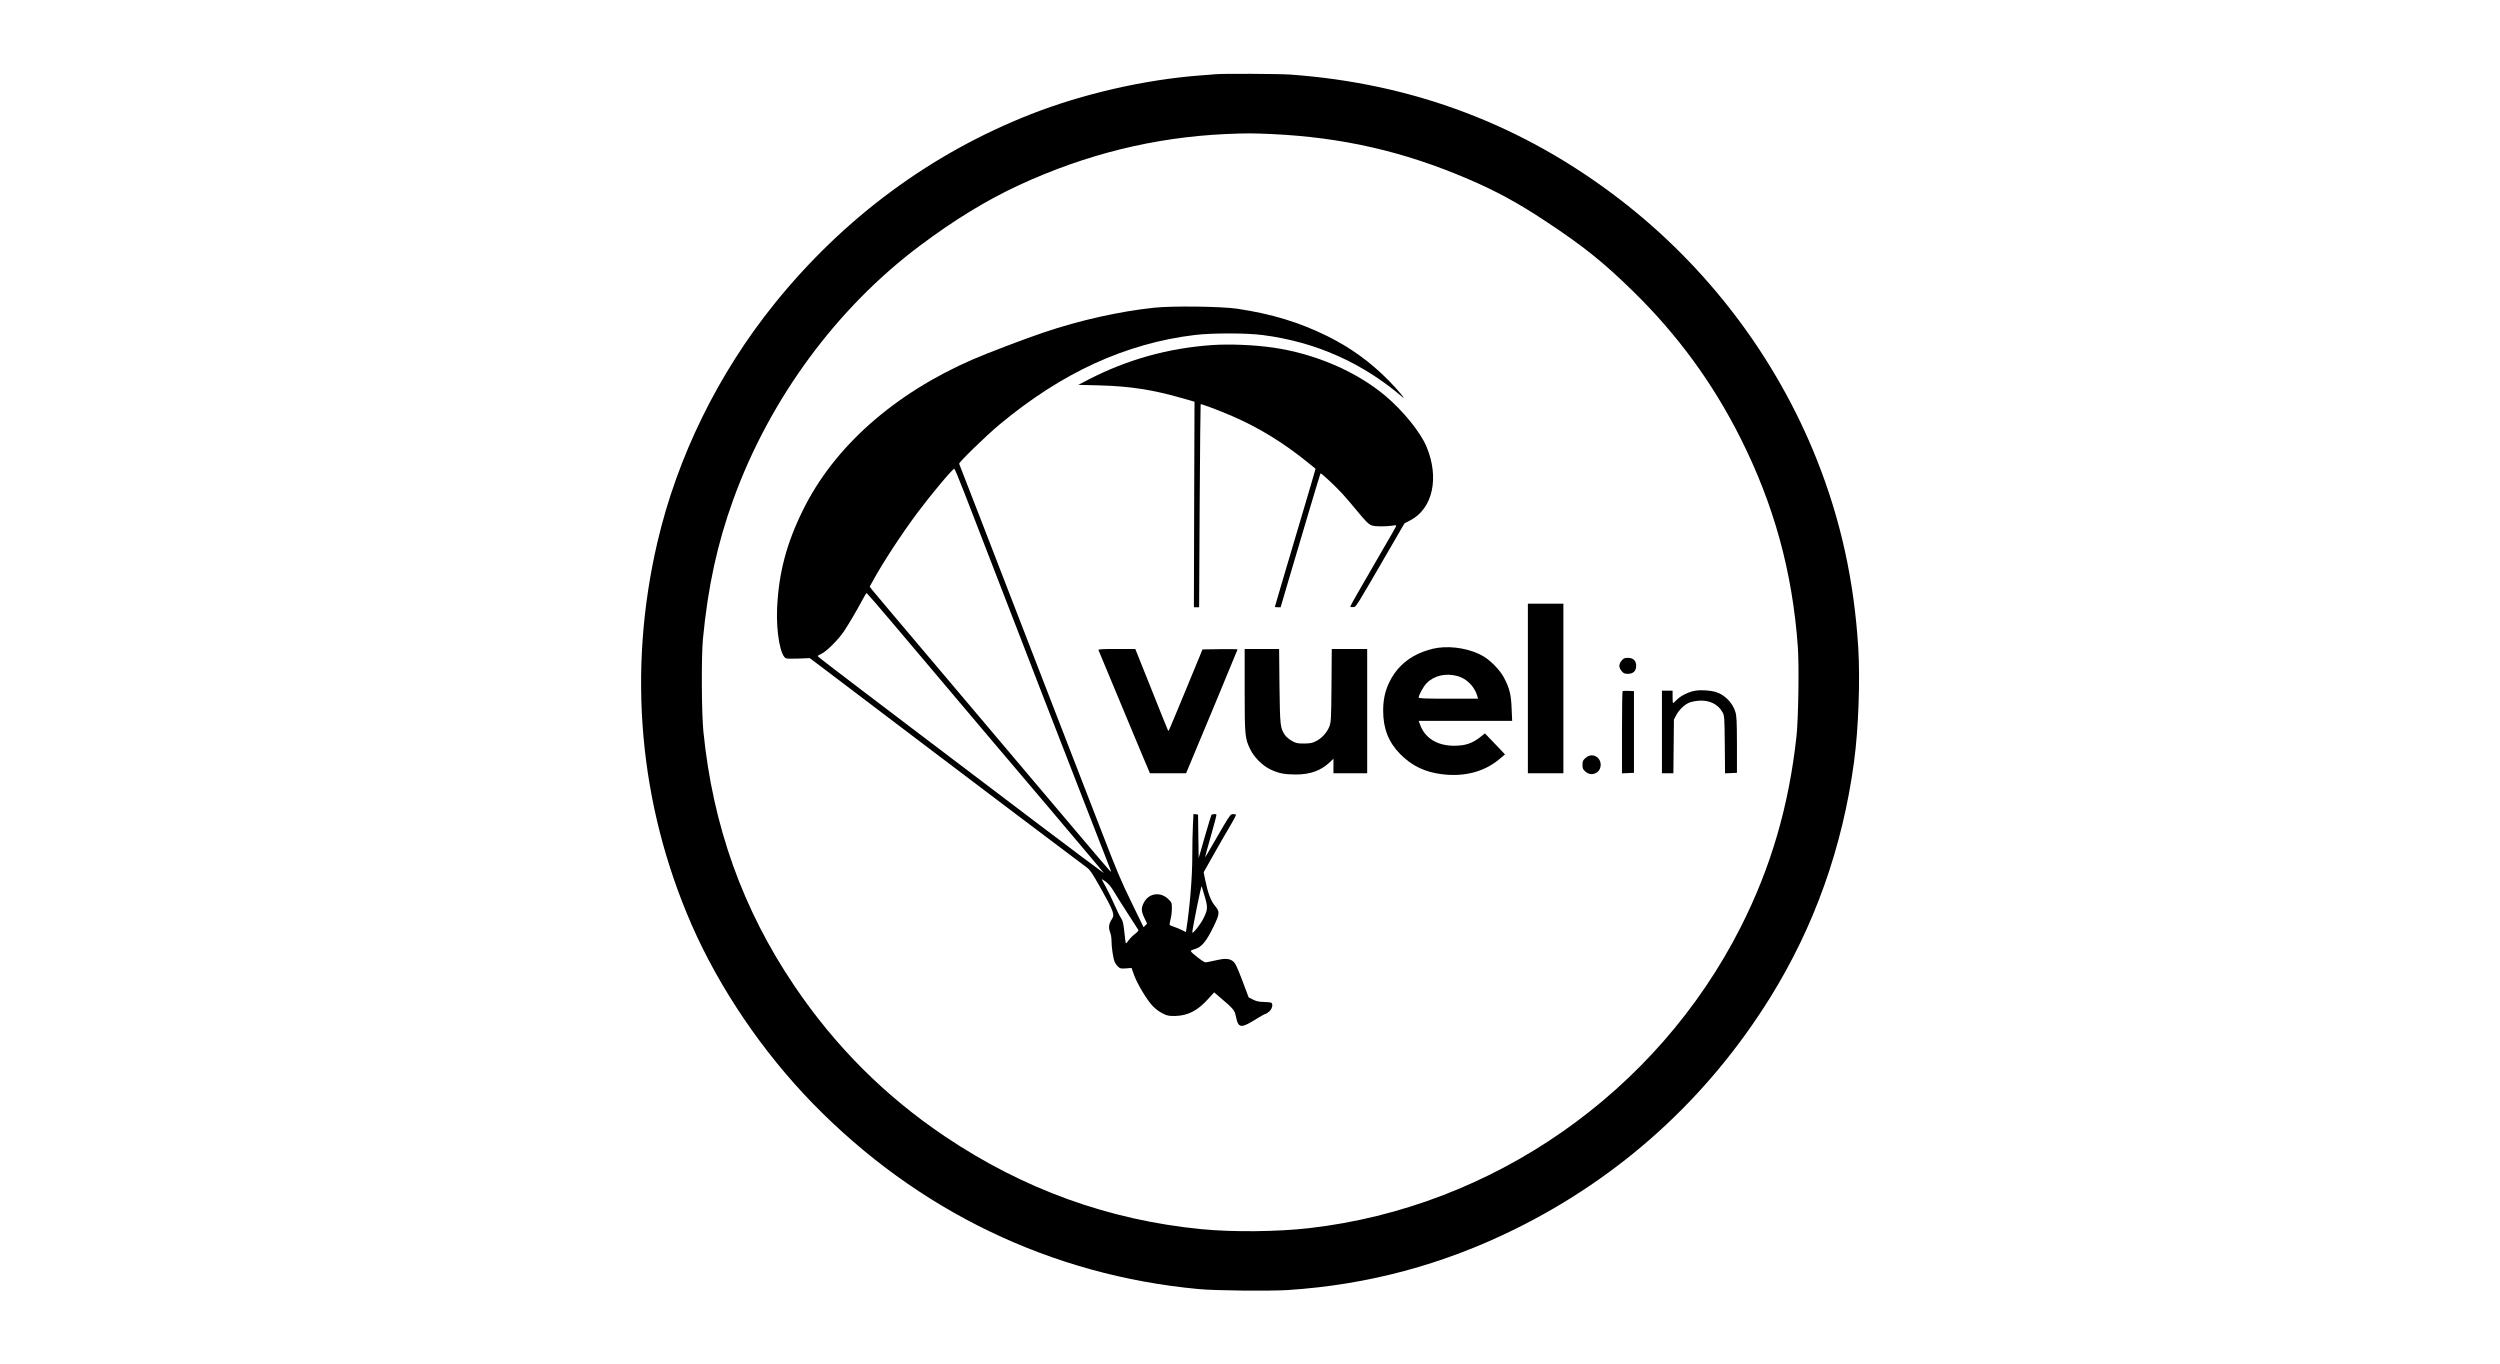
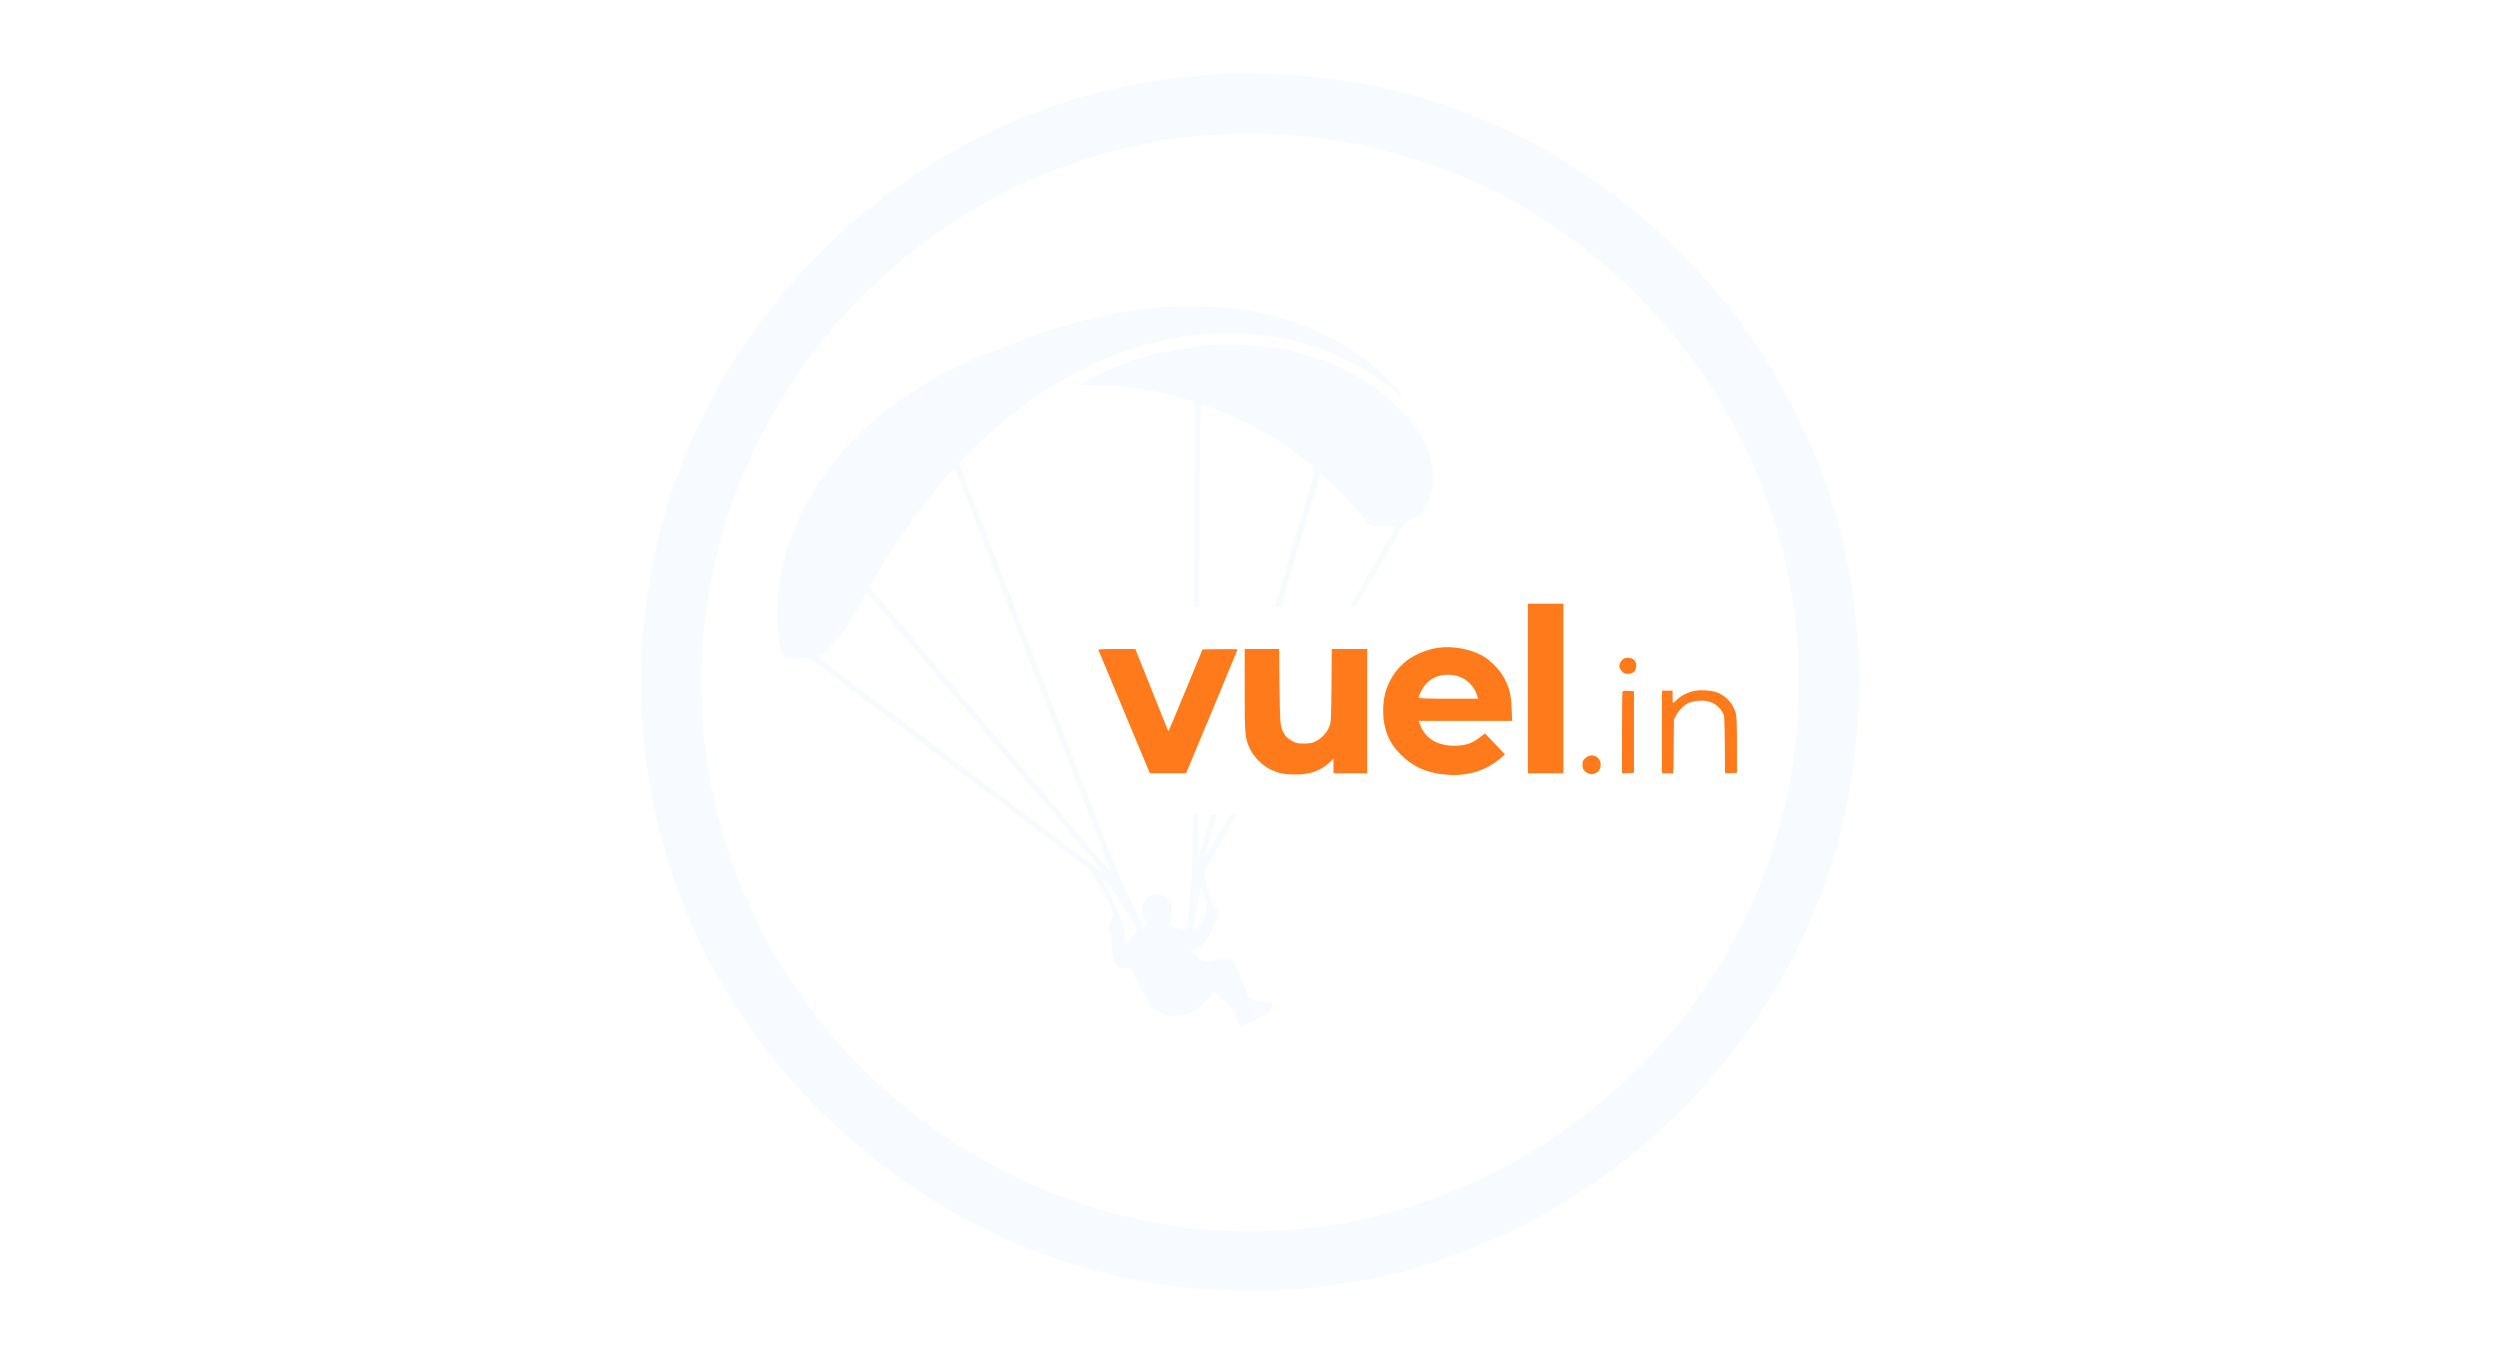
<svg xmlns="http://www.w3.org/2000/svg" viewBox="0 0 2816 1536" preserveAspectRatio="xMidYMid meet">
-   <g transform="translate(0 1536) scale(0.1 -0.1)" fill="#000000" stroke="none">
+   <g transform="translate(0 1536) scale(0.1 -0.1)" fill="#f7fbff" stroke="none">
    <path d="M13690 14524 c-19 -2 -98 -9 -175 -14 -624 -48 -1318 -207 -1900 -435 -1128 -442 -2112 -1169 -2892 -2137 -634 -787 -1093 -1722 -1318 -2686 -340 -1458 -206 -2952 385 -4307 313 -715 798 -1432 1365 -2014 1181 -1212 2685 -1936 4345 -2091 184 -18 803 -24 1006 -11 900 58 1749 286 2559 686 1191 588 2167 1473 2872 2605 499 801 818 1697 947 2660 50 368 70 924 47 1290 -47 751 -198 1437 -466 2112 -458 1150 -1228 2169 -2218 2931 -1090 839 -2325 1307 -3712 1407 -126 9 -758 12 -845 4z m635 -674 c794 -37 1485 -195 2213 -507 313 -134 567 -272 877 -478 422 -279 650 -462 984 -790 496 -486 890 -1024 1201 -1640 382 -757 591 -1518 651 -2364 15 -213 6 -804 -15 -1001 -85 -785 -288 -1480 -627 -2150 -945 -1867 -2794 -3157 -4864 -3394 -358 -41 -864 -46 -1215 -11 -1041 102 -2003 450 -2884 1043 -677 455 -1237 1015 -1698 1697 -582 861 -918 1799 -1025 2865 -21 214 -24 841 -5 1045 57 590 161 1069 343 1572 411 1131 1163 2154 2104 2858 387 290 753 513 1114 680 753 348 1524 538 2326 575 239 10 291 10 520 0z" />
    <path d="M13000 11894 c-393 -42 -837 -141 -1247 -280 -192 -64 -641 -235 -792 -301 -889 -386 -1566 -986 -1916 -1698 -188 -381 -274 -711 -292 -1110 -11 -272 39 -545 105 -562 13 -3 78 -3 144 -1 l119 5 174 -131 c296 -224 834 -631 1128 -855 335 -255 1765 -1334 1822 -1375 32 -23 61 -67 142 -210 160 -285 172 -318 136 -371 -33 -49 -39 -95 -19 -145 9 -22 16 -65 16 -94 0 -74 18 -199 35 -239 7 -17 25 -43 39 -56 23 -21 32 -23 89 -19 l63 5 27 -77 c37 -103 147 -286 213 -354 29 -30 79 -67 111 -82 50 -25 69 -29 138 -28 144 3 254 59 373 191 l68 75 74 -63 c145 -124 156 -138 170 -203 30 -144 52 -146 253 -20 39 24 77 44 83 44 7 0 26 13 43 29 32 30 43 82 20 97 -6 3 -43 7 -82 8 -55 1 -84 7 -122 26 l-50 25 -60 160 c-78 206 -92 233 -129 256 -40 24 -90 24 -194 -1 -46 -11 -93 -20 -105 -20 -20 0 -158 107 -164 127 -2 5 18 15 44 22 76 20 130 85 209 247 76 157 77 172 14 248 -43 52 -77 146 -106 291 l-16 80 124 220 c69 121 152 266 186 322 33 56 58 104 54 107 -3 3 -18 6 -33 6 -26 0 -36 -13 -107 -132 -43 -73 -107 -183 -142 -245 -35 -62 -65 -111 -66 -110 -2 1 28 109 65 239 38 131 66 240 63 243 -9 9 -51 5 -57 -5 -4 -6 -37 -118 -75 -248 l-68 -237 -4 245 -3 245 -26 3 -26 3 -6 -128 c-4 -70 -7 -227 -7 -349 0 -229 -26 -555 -66 -816 l-6 -37 -46 23 c-26 13 -65 29 -87 36 -22 7 -44 16 -48 20 -5 4 -1 31 7 61 9 29 16 84 16 122 0 67 -1 71 -38 107 -89 90 -224 71 -279 -40 -30 -59 -29 -93 7 -169 l31 -65 -20 -20 -20 -20 -131 269 c-128 263 -163 346 -348 825 -50 129 -243 629 -430 1110 -187 481 -419 1080 -515 1330 -213 551 -646 1671 -653 1686 -7 14 304 317 452 440 706 588 1422 916 2204 1011 194 23 583 23 763 -1 596 -77 1124 -312 1576 -700 50 -42 -62 92 -157 188 -204 207 -427 369 -689 499 -319 157 -620 249 -1013 309 -180 27 -734 34 -940 12z m-2137 -2086 c139 -357 442 -1140 657 -1698 193 -501 167 -434 630 -1625 188 -484 348 -895 355 -912 8 -18 11 -33 7 -32 -4 0 -179 204 -388 452 -210 249 -657 778 -995 1177 -1144 1353 -1281 1515 -1307 1548 l-26 34 34 61 c111 204 318 521 499 765 154 207 401 502 420 502 5 0 56 -123 114 -272z m-797 -1480 c1048 -1241 1381 -1634 1729 -2043 215 -253 437 -516 494 -585 58 -69 114 -136 125 -149 l21 -25 -35 24 c-69 47 -1102 827 -2020 1525 -124 94 -438 332 -697 529 -260 197 -473 361 -473 365 0 5 19 16 43 27 56 25 192 161 254 254 56 85 139 225 204 347 24 46 47 83 51 83 3 0 141 -159 304 -352z m2476 -3002 c23 -39 94 -152 158 -251 64 -99 119 -185 123 -191 3 -6 -12 -24 -36 -42 -24 -17 -56 -49 -72 -71 -15 -23 -30 -39 -33 -36 -3 2 -11 59 -17 125 -11 99 -17 127 -38 159 -14 20 -48 91 -77 157 -28 65 -72 154 -96 198 -24 43 -44 80 -44 83 0 2 20 -10 45 -28 28 -20 60 -58 87 -103z m1027 -60 c38 -126 36 -153 -15 -254 -32 -65 -123 -179 -124 -155 -1 31 99 528 105 520 1 -1 17 -51 34 -111z" />
    <path d="M13650 11473 c-493 -35 -951 -163 -1385 -386 l-119 -62 239 -6 c339 -9 600 -49 920 -141 l150 -43 -4 -1157 -3 -1158 29 0 30 0 6 1142 c4 628 9 1143 11 1145 6 6 218 -74 356 -134 306 -133 584 -304 867 -535 l71 -58 -10 -37 c-5 -21 -71 -243 -145 -493 -208 -701 -303 -1022 -303 -1026 0 -2 15 -4 33 -4 l32 0 89 303 c152 516 356 1201 360 1205 7 6 170 -145 247 -230 41 -46 114 -130 161 -188 101 -123 133 -155 171 -169 33 -13 160 -13 230 -2 42 7 47 6 42 -8 -3 -9 -74 -133 -158 -276 -264 -455 -357 -618 -357 -627 0 -5 14 -8 32 -6 35 3 9 -39 433 693 l145 250 64 33 c254 132 331 477 185 829 -70 167 -266 408 -470 579 -325 271 -785 469 -1254 538 -210 31 -498 43 -695 29z" />
-     <path d="M17210 7605 l0 -955 200 0 200 0 0 955 0 955 -200 0 -200 0 0 -955z" />
-     <path d="M16195 8063 c-64 -9 -153 -36 -220 -67 -146 -68 -258 -178 -326 -321 -48 -99 -69 -198 -69 -321 0 -201 61 -356 193 -489 133 -133 276 -202 471 -226 249 -31 472 27 640 166 l68 57 -53 57 c-30 31 -81 84 -113 118 l-60 62 -40 -32 c-99 -80 -177 -107 -307 -107 -187 0 -324 83 -380 229 l-19 51 526 0 527 0 -6 138 c-5 154 -23 228 -85 347 -43 83 -150 194 -234 243 -138 81 -340 119 -513 95z m225 -319 c101 -28 190 -118 220 -223 l9 -31 -335 0 c-261 0 -334 3 -334 13 0 27 53 124 88 160 85 88 218 119 352 81z" />
-     <path d="M12373 8038 c3 -7 23 -56 45 -108 22 -52 146 -349 275 -660 129 -311 241 -577 248 -592 l12 -28 203 0 204 0 16 38 c68 159 564 1353 564 1357 0 3 -89 4 -197 3 l-198 -3 -187 -454 c-103 -249 -189 -456 -193 -459 -3 -3 -7 -3 -8 -1 -2 2 -86 210 -186 462 l-183 457 -210 0 c-164 0 -209 -3 -205 -12z" />
-     <path d="M14020 7588 c0 -511 3 -544 61 -665 43 -91 141 -189 229 -230 93 -44 160 -57 285 -57 166 0 285 44 388 142 l37 36 0 -82 0 -82 190 0 190 0 0 700 0 700 -199 0 -200 0 -3 -407 c-3 -370 -5 -413 -22 -461 -25 -68 -84 -136 -150 -169 -43 -23 -64 -27 -136 -28 -76 0 -91 3 -139 30 -30 17 -64 46 -78 66 -53 80 -55 103 -61 552 l-4 417 -194 0 -194 0 0 -462z" />
-     <path d="M18266 7919 c-15 -17 -26 -43 -26 -59 0 -16 11 -42 26 -59 22 -26 33 -31 70 -31 61 0 94 32 94 90 0 58 -33 90 -94 90 -37 0 -48 -5 -70 -31z" />
-     <path d="M19092 7579 c-73 -13 -157 -54 -203 -100 -22 -22 -41 -39 -44 -39 -3 0 -5 32 -5 70 l0 70 -60 0 -60 0 0 -465 0 -465 64 0 65 0 3 303 3 302 27 51 c31 58 91 117 145 139 21 9 67 19 104 22 122 10 222 -38 272 -131 21 -39 22 -54 25 -364 l3 -323 67 3 67 3 0 315 c-1 269 -3 323 -18 372 -31 102 -121 194 -220 223 -67 20 -169 26 -235 14z" />
-     <path d="M18277 7574 c-4 -4 -7 -214 -7 -466 l0 -459 68 3 67 3 0 460 0 460 -60 3 c-34 2 -64 0 -68 -4z" />
-     <path d="M17858 6821 c-28 -25 -33 -36 -33 -76 0 -40 5 -51 33 -76 36 -32 77 -37 121 -15 58 30 69 119 22 167 -41 41 -98 41 -143 0z" />
+     <path fill="#ff7a1a" d="M17210 7605 l0 -955 200 0 200 0 0 955 0 955 -200 0 -200 0 0 -955z" />
+     <path fill="#ff7a1a" d="M16195 8063 c-64 -9 -153 -36 -220 -67 -146 -68 -258 -178 -326 -321 -48 -99 -69 -198 -69 -321 0 -201 61 -356 193 -489 133 -133 276 -202 471 -226 249 -31 472 27 640 166 l68 57 -53 57 c-30 31 -81 84 -113 118 l-60 62 -40 -32 c-99 -80 -177 -107 -307 -107 -187 0 -324 83 -380 229 l-19 51 526 0 527 0 -6 138 c-5 154 -23 228 -85 347 -43 83 -150 194 -234 243 -138 81 -340 119 -513 95z m225 -319 c101 -28 190 -118 220 -223 l9 -31 -335 0 c-261 0 -334 3 -334 13 0 27 53 124 88 160 85 88 218 119 352 81z" />
+     <path fill="#ff7a1a" d="M12373 8038 c3 -7 23 -56 45 -108 22 -52 146 -349 275 -660 129 -311 241 -577 248 -592 l12 -28 203 0 204 0 16 38 c68 159 564 1353 564 1357 0 3 -89 4 -197 3 l-198 -3 -187 -454 c-103 -249 -189 -456 -193 -459 -3 -3 -7 -3 -8 -1 -2 2 -86 210 -186 462 l-183 457 -210 0 c-164 0 -209 -3 -205 -12z" />
+     <path fill="#ff7a1a" d="M14020 7588 c0 -511 3 -544 61 -665 43 -91 141 -189 229 -230 93 -44 160 -57 285 -57 166 0 285 44 388 142 l37 36 0 -82 0 -82 190 0 190 0 0 700 0 700 -199 0 -200 0 -3 -407 c-3 -370 -5 -413 -22 -461 -25 -68 -84 -136 -150 -169 -43 -23 -64 -27 -136 -28 -76 0 -91 3 -139 30 -30 17 -64 46 -78 66 -53 80 -55 103 -61 552 l-4 417 -194 0 -194 0 0 -462z" />
+     <path fill="#ff7a1a" d="M18266 7919 c-15 -17 -26 -43 -26 -59 0 -16 11 -42 26 -59 22 -26 33 -31 70 -31 61 0 94 32 94 90 0 58 -33 90 -94 90 -37 0 -48 -5 -70 -31z" />
+     <path fill="#ff7a1a" d="M19092 7579 c-73 -13 -157 -54 -203 -100 -22 -22 -41 -39 -44 -39 -3 0 -5 32 -5 70 l0 70 -60 0 -60 0 0 -465 0 -465 64 0 65 0 3 303 3 302 27 51 c31 58 91 117 145 139 21 9 67 19 104 22 122 10 222 -38 272 -131 21 -39 22 -54 25 -364 l3 -323 67 3 67 3 0 315 c-1 269 -3 323 -18 372 -31 102 -121 194 -220 223 -67 20 -169 26 -235 14z" />
+     <path fill="#ff7a1a" d="M18277 7574 c-4 -4 -7 -214 -7 -466 l0 -459 68 3 67 3 0 460 0 460 -60 3 c-34 2 -64 0 -68 -4z" />
+     <path fill="#ff7a1a" d="M17858 6821 c-28 -25 -33 -36 -33 -76 0 -40 5 -51 33 -76 36 -32 77 -37 121 -15 58 30 69 119 22 167 -41 41 -98 41 -143 0z" />
  </g>
</svg>
